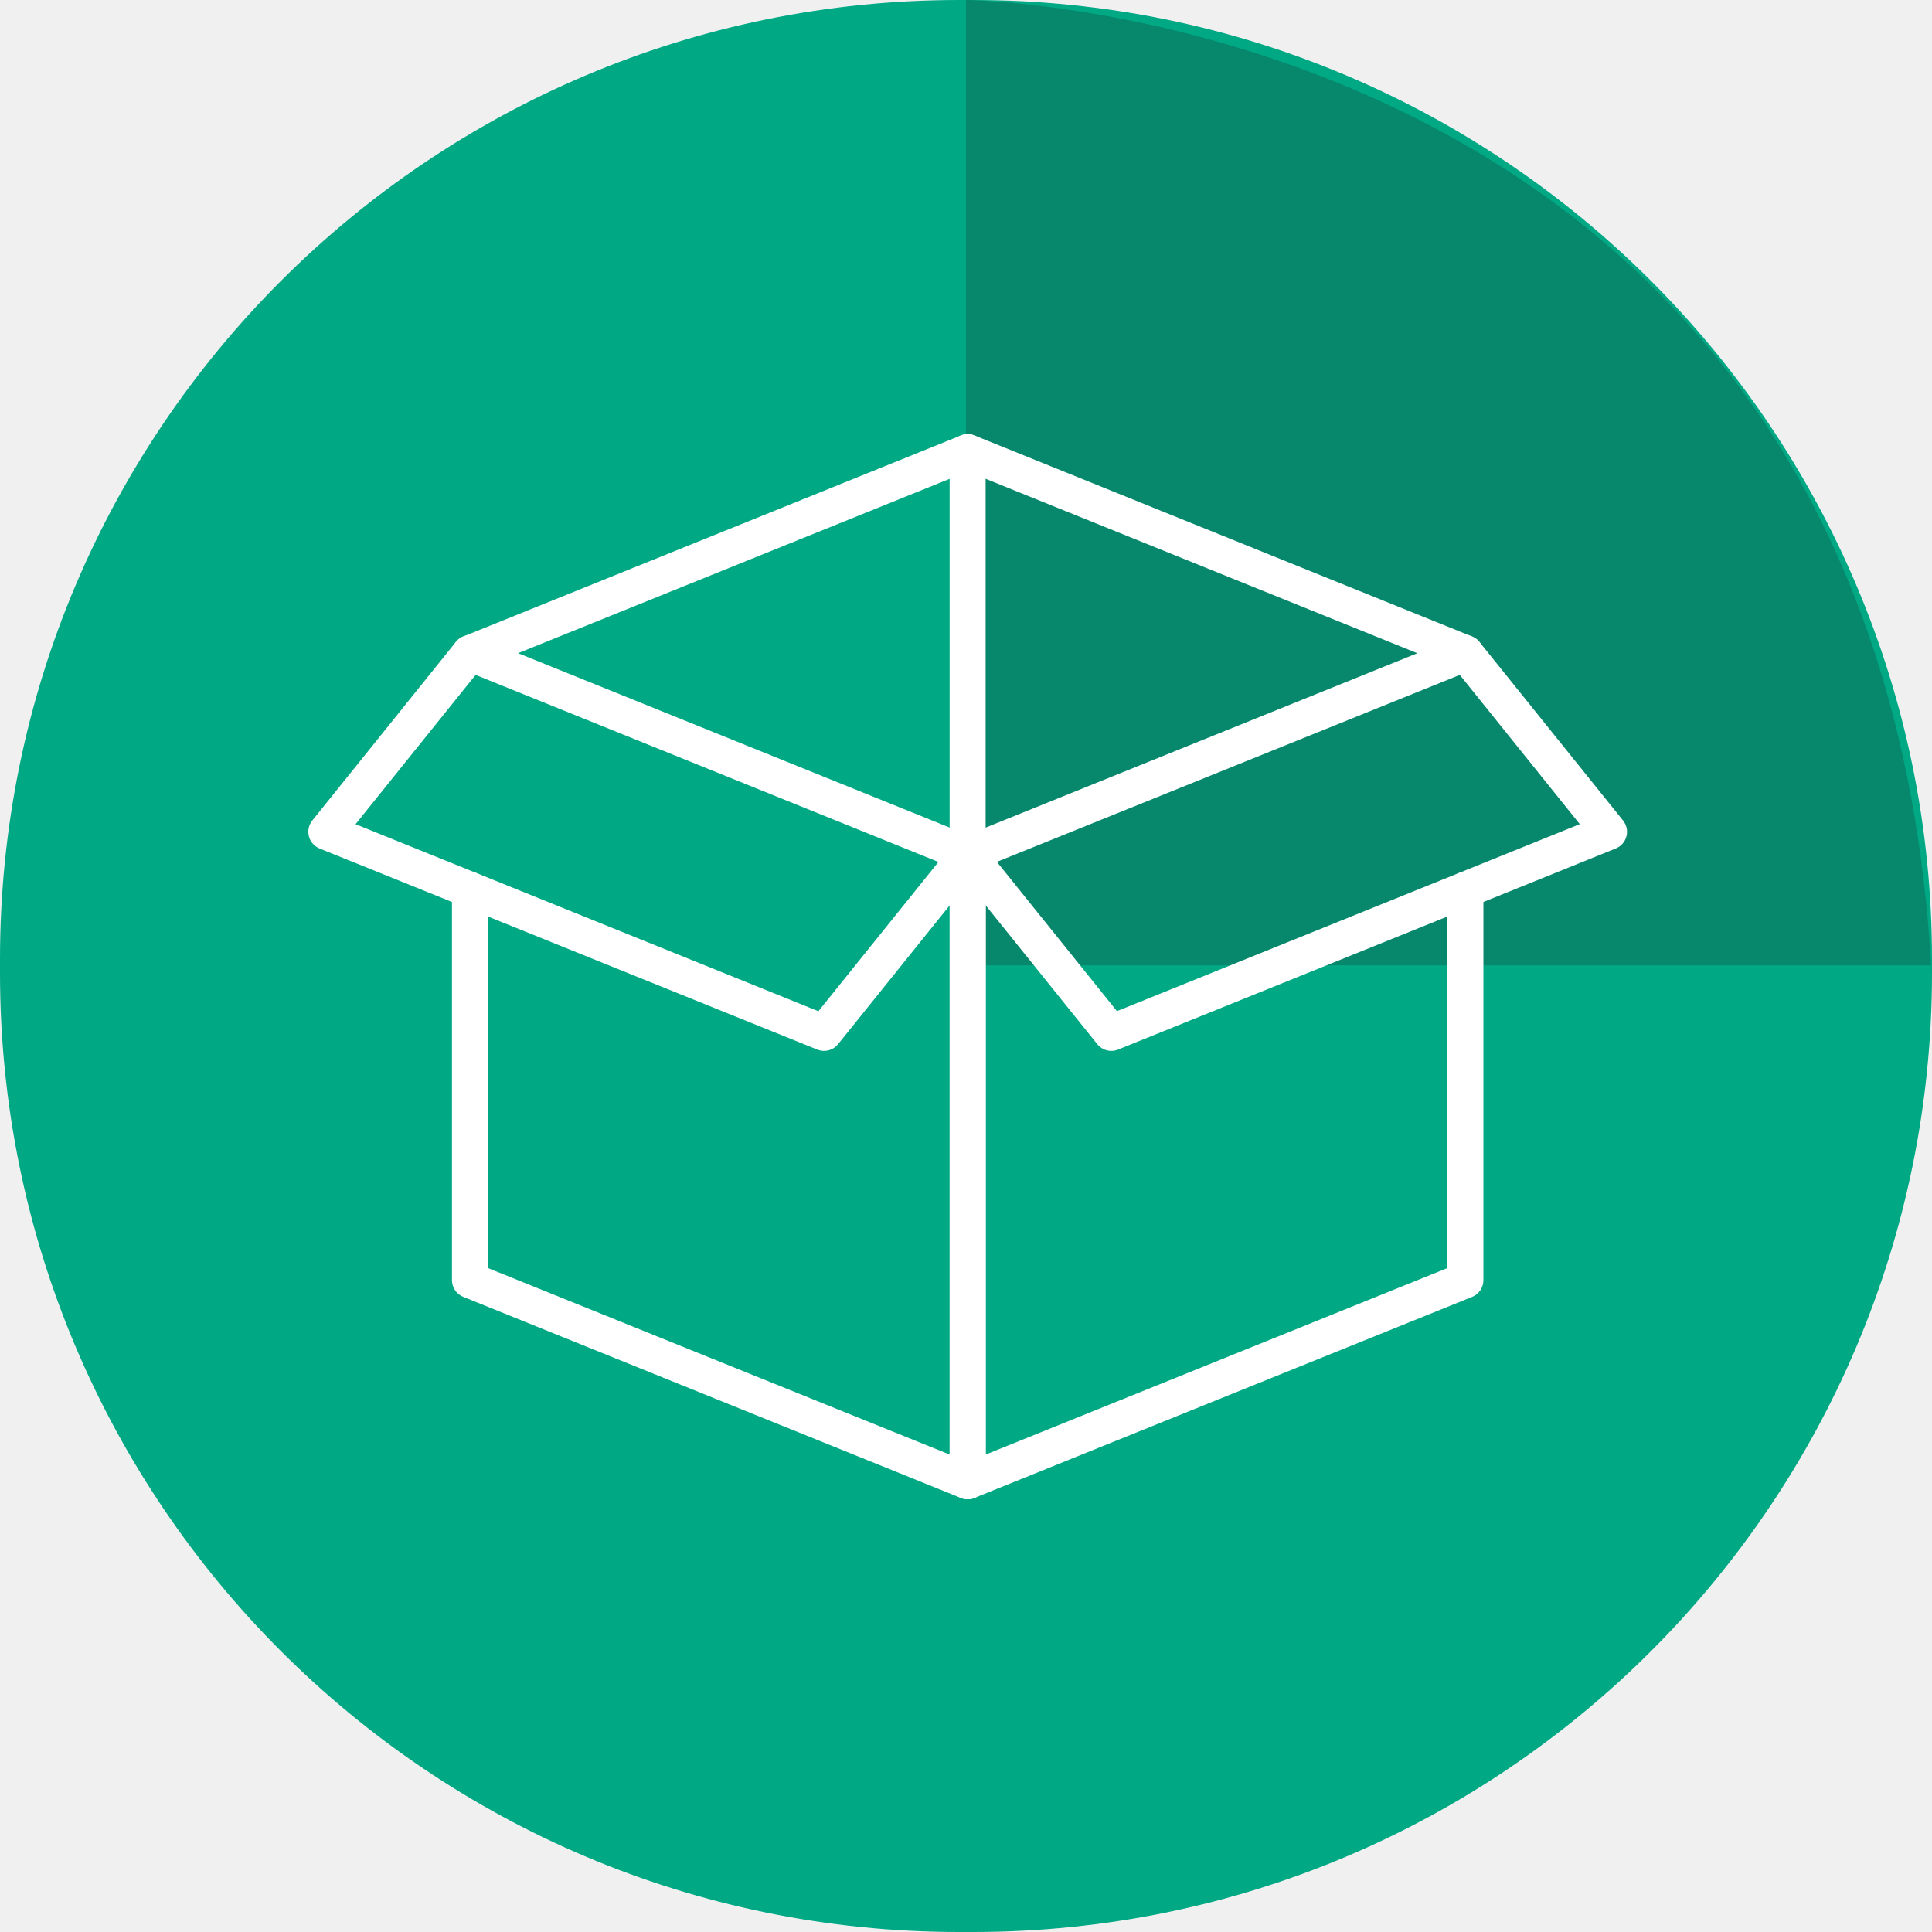
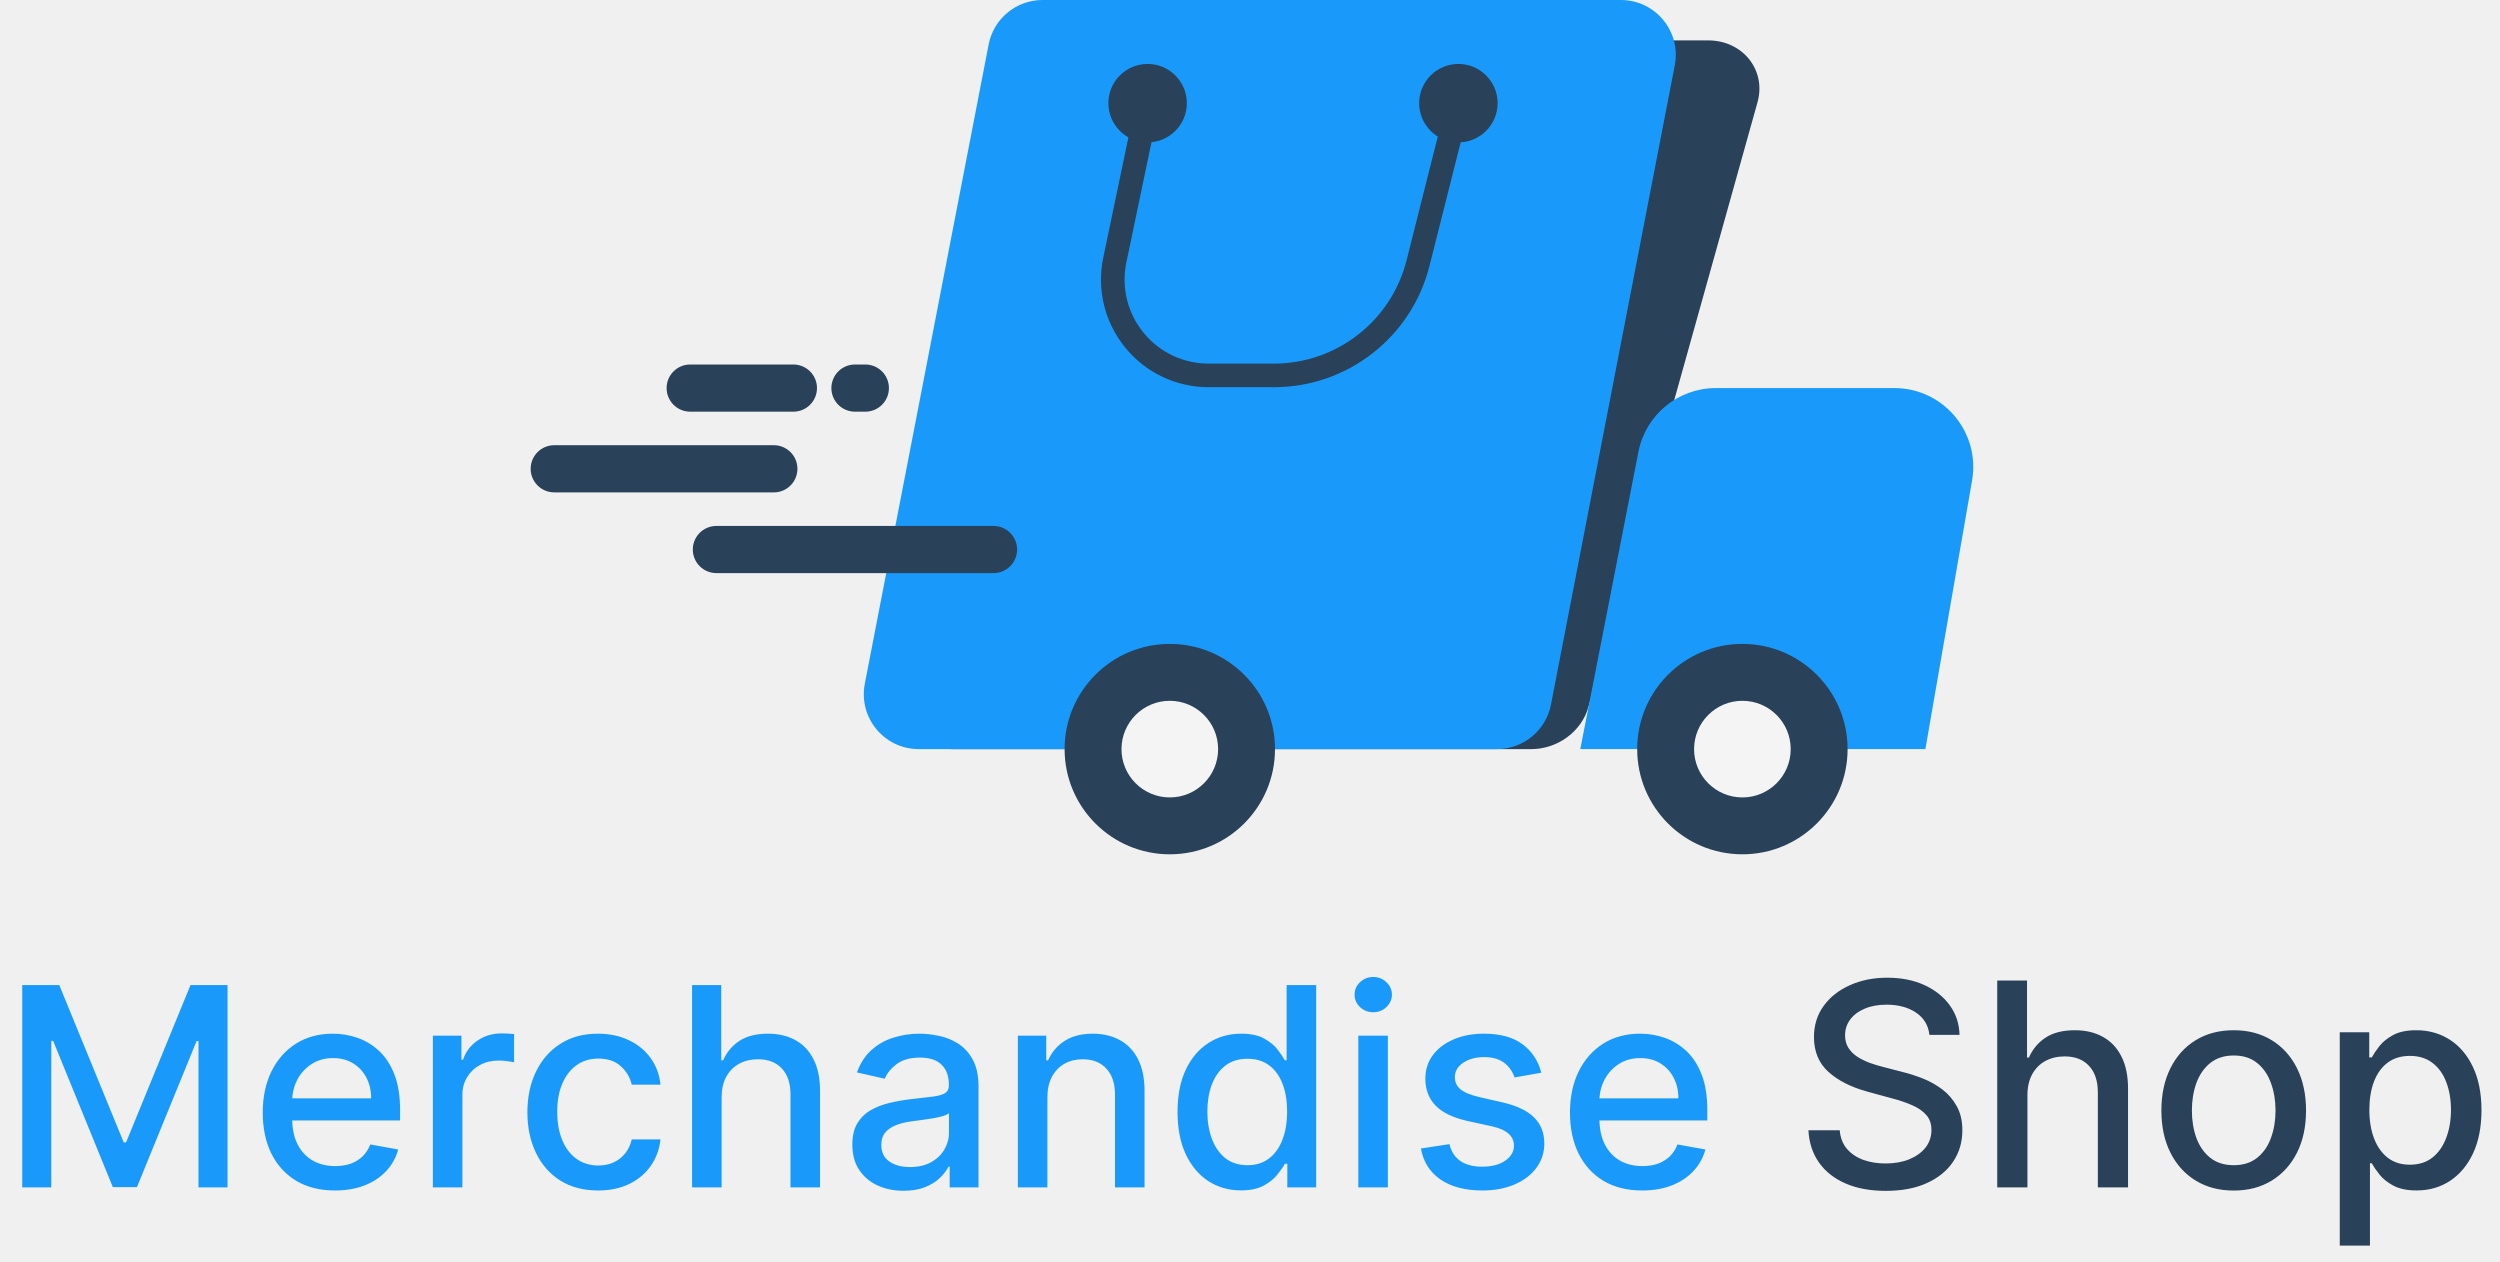
- <svg xmlns="http://www.w3.org/2000/svg" width="141" height="141" viewBox="0 0 141 141">
-   <g id="Group_1" data-name="Group 1" transform="translate(-1264 1220)">
-     <rect id="Rectangle_1" data-name="Rectangle 1" width="141" height="141" rx="70" transform="translate(1264 -1220)" fill="#00a884" />
-     <path id="Path_1" data-name="Path 1" d="M835.938,394.452C831.851,324.7,765.5,324,765.5,324v70.452Z" transform="translate(569 -1544)" fill="#07886c" />
-     <g id="box-11386" transform="translate(1286.752 -1212.508)">
-       <path id="Path_2" data-name="Path 2" d="M65.077,149.854a1.064,1.064,0,0,1-.4-.078L28.355,135.1a1.063,1.063,0,0,1-.665-.986V105.628a1.064,1.064,0,0,1,2.128,0V133.4l34.2,13.814v-44.18a1.064,1.064,0,0,1,2.128,0v45.758a1.064,1.064,0,0,1-1.064,1.064Z" transform="translate(-17.207 -48.178)" fill="#fff" stroke="#fff" stroke-width="0.5" />
-       <path id="Path_3" data-name="Path 3" d="M37.388,93.043a1.047,1.047,0,0,1-.4-.078L.665,78.291a1.064,1.064,0,0,1-.431-1.652L10.717,63.6a1.065,1.065,0,0,1,1.228-.32L48.269,77.958A1.064,1.064,0,0,1,48.7,79.61L38.218,92.645A1.062,1.062,0,0,1,37.388,93.043ZM2.79,76.854,37.054,90.7l9.089-11.3L11.879,65.552Z" transform="translate(0 -24.09)" fill="#fff" stroke="#fff" stroke-width="0.5" />
-       <path id="Path_4" data-name="Path 4" d="M124.7,149.854a1.064,1.064,0,0,1-1.064-1.064V103.033a1.064,1.064,0,0,1,2.128,0v44.181l34.2-13.814V105.628a1.064,1.064,0,0,1,2.128,0v28.489a1.064,1.064,0,0,1-.665.986L125.1,149.777A1.086,1.086,0,0,1,124.7,149.854Z" transform="translate(-76.833 -48.178)" fill="#fff" stroke="#fff" stroke-width="0.5" />
-       <path id="Path_5" data-name="Path 5" d="M135.187,93.042a1.064,1.064,0,0,1-.829-.4L123.876,79.61a1.064,1.064,0,0,1,.431-1.652l36.324-14.675a1.062,1.062,0,0,1,1.228.32l10.483,13.035a1.064,1.064,0,0,1-.431,1.652L135.586,92.964A1.056,1.056,0,0,1,135.187,93.042Zm-8.756-13.649,9.089,11.3,34.264-13.843L160.7,65.55Z" transform="translate(-76.835 -24.089)" fill="#fff" stroke="#fff" stroke-width="0.5" />
-       <path id="Path_6" data-name="Path 6" d="M101.4,41.244a1.077,1.077,0,0,1-.4-.078L65.076,26.652,29.15,41.167a1.064,1.064,0,0,1-.8-1.973L64.677,24.519a1.064,1.064,0,0,1,.8,0L101.8,39.194a1.064,1.064,0,0,1-.4,2.05Z" transform="translate(-17.205 0)" fill="#fff" stroke="#fff" stroke-width="0.5" />
-       <path id="Path_7" data-name="Path 7" d="M124.7,55.919a1.064,1.064,0,0,1-1.064-1.064V25.505a1.064,1.064,0,0,1,2.128,0v29.35A1.064,1.064,0,0,1,124.7,55.919Z" transform="translate(-76.833)" fill="#fff" stroke="#fff" stroke-width="0.5" />
-     </g>
-   </g>
+ <svg xmlns="http://www.w3.org/2000/svg" width="212" height="107" viewBox="0 0 212 107" fill="none">
+   <path d="M1.885 83.534H5.027L10.49 96.873H10.691L16.154 83.534H19.296V100.693H16.833V88.276H16.674L11.613 100.668H9.568L4.508 88.268H4.349V100.693H1.885V83.534ZM28.406 100.953C27.138 100.953 26.046 100.682 25.13 100.14C24.219 99.593 23.515 98.825 23.018 97.836C22.527 96.842 22.281 95.677 22.281 94.342C22.281 93.024 22.527 91.862 23.018 90.857C23.515 89.851 24.208 89.067 25.096 88.502C25.99 87.938 27.035 87.656 28.23 87.656C28.956 87.656 29.66 87.776 30.341 88.016C31.023 88.257 31.634 88.634 32.176 89.147C32.718 89.661 33.145 90.329 33.458 91.15C33.771 91.966 33.927 92.957 33.927 94.124V95.013H23.697V93.136H31.472C31.472 92.477 31.338 91.893 31.07 91.385C30.802 90.871 30.425 90.466 29.939 90.17C29.459 89.874 28.895 89.726 28.247 89.726C27.543 89.726 26.928 89.899 26.403 90.245C25.884 90.586 25.482 91.033 25.197 91.586C24.918 92.133 24.778 92.728 24.778 93.37V94.837C24.778 95.697 24.929 96.429 25.23 97.032C25.538 97.635 25.965 98.096 26.512 98.414C27.06 98.727 27.699 98.884 28.431 98.884C28.906 98.884 29.339 98.817 29.73 98.683C30.121 98.543 30.459 98.336 30.744 98.062C31.028 97.789 31.246 97.451 31.397 97.049L33.768 97.476C33.578 98.174 33.237 98.786 32.746 99.311C32.26 99.83 31.648 100.235 30.911 100.526C30.179 100.811 29.344 100.953 28.406 100.953ZM36.707 100.693V87.824H39.129V89.868H39.263C39.497 89.175 39.91 88.631 40.503 88.234C41.1 87.832 41.776 87.631 42.53 87.631C42.687 87.631 42.871 87.637 43.083 87.648C43.301 87.659 43.471 87.673 43.594 87.69V90.086C43.494 90.058 43.315 90.027 43.058 89.994C42.801 89.955 42.544 89.935 42.287 89.935C41.695 89.935 41.167 90.061 40.704 90.312C40.246 90.558 39.883 90.901 39.614 91.343C39.346 91.778 39.212 92.276 39.212 92.834V100.693H36.707ZM50.722 100.953C49.477 100.953 48.404 100.671 47.505 100.107C46.611 99.537 45.924 98.752 45.444 97.752C44.964 96.753 44.723 95.608 44.723 94.317C44.723 93.01 44.969 91.857 45.461 90.857C45.952 89.851 46.645 89.067 47.539 88.502C48.432 87.938 49.485 87.656 50.697 87.656C51.675 87.656 52.546 87.838 53.312 88.201C54.077 88.558 54.694 89.061 55.163 89.709C55.638 90.357 55.92 91.114 56.009 91.98H53.571C53.437 91.376 53.13 90.857 52.65 90.421C52.175 89.985 51.538 89.768 50.739 89.768C50.041 89.768 49.429 89.952 48.904 90.32C48.385 90.684 47.98 91.203 47.689 91.879C47.399 92.549 47.254 93.343 47.254 94.258C47.254 95.197 47.396 96.007 47.681 96.688C47.966 97.37 48.368 97.898 48.888 98.272C49.413 98.646 50.03 98.833 50.739 98.833C51.214 98.833 51.644 98.747 52.029 98.574C52.42 98.395 52.747 98.141 53.01 97.811C53.278 97.481 53.465 97.085 53.571 96.621H56.009C55.92 97.454 55.649 98.197 55.197 98.85C54.744 99.504 54.138 100.017 53.379 100.392C52.624 100.766 51.739 100.953 50.722 100.953ZM61.194 93.052V100.693H58.688V83.534H61.16V89.918H61.319C61.621 89.226 62.082 88.675 62.702 88.268C63.322 87.86 64.132 87.656 65.132 87.656C66.014 87.656 66.785 87.838 67.444 88.201C68.109 88.564 68.623 89.106 68.986 89.826C69.355 90.541 69.539 91.435 69.539 92.507V100.693H67.034V92.809C67.034 91.865 66.791 91.133 66.305 90.614C65.819 90.089 65.143 89.826 64.277 89.826C63.685 89.826 63.154 89.952 62.685 90.203C62.221 90.455 61.856 90.823 61.587 91.309C61.325 91.79 61.194 92.371 61.194 93.052ZM76.627 100.978C75.812 100.978 75.074 100.827 74.415 100.526C73.756 100.219 73.234 99.775 72.849 99.194C72.469 98.613 72.279 97.9 72.279 97.057C72.279 96.331 72.418 95.733 72.698 95.264C72.977 94.795 73.354 94.423 73.829 94.15C74.304 93.876 74.834 93.669 75.421 93.53C76.007 93.39 76.605 93.284 77.214 93.211C77.985 93.122 78.61 93.049 79.091 92.993C79.571 92.932 79.92 92.834 80.138 92.7C80.356 92.566 80.465 92.348 80.465 92.047V91.988C80.465 91.256 80.258 90.689 79.845 90.287C79.437 89.885 78.828 89.684 78.018 89.684C77.175 89.684 76.51 89.871 76.024 90.245C75.544 90.614 75.211 91.024 75.027 91.477L72.672 90.941C72.952 90.159 73.36 89.527 73.896 89.047C74.438 88.561 75.06 88.209 75.764 87.991C76.468 87.768 77.208 87.656 77.985 87.656C78.499 87.656 79.043 87.718 79.618 87.841C80.199 87.958 80.741 88.176 81.244 88.494C81.752 88.812 82.168 89.268 82.492 89.86C82.816 90.446 82.978 91.209 82.978 92.147V100.693H80.532V98.934H80.431C80.269 99.258 80.026 99.576 79.702 99.889C79.378 100.202 78.962 100.462 78.454 100.668C77.945 100.875 77.337 100.978 76.627 100.978ZM77.172 98.967C77.865 98.967 78.457 98.831 78.948 98.557C79.445 98.283 79.822 97.926 80.079 97.484C80.342 97.037 80.473 96.56 80.473 96.052V94.393C80.384 94.482 80.21 94.566 79.954 94.644C79.702 94.717 79.415 94.781 79.091 94.837C78.767 94.887 78.451 94.934 78.144 94.979C77.837 95.018 77.58 95.052 77.373 95.08C76.887 95.141 76.443 95.244 76.041 95.39C75.644 95.535 75.326 95.744 75.086 96.018C74.851 96.286 74.734 96.644 74.734 97.091C74.734 97.71 74.963 98.18 75.421 98.498C75.879 98.811 76.463 98.967 77.172 98.967ZM88.82 93.052V100.693H86.315V87.824H88.72V89.918H88.879C89.175 89.237 89.639 88.689 90.27 88.276C90.907 87.863 91.708 87.656 92.674 87.656C93.552 87.656 94.32 87.841 94.979 88.209C95.638 88.572 96.149 89.114 96.512 89.835C96.875 90.555 97.057 91.446 97.057 92.507V100.693H94.551V92.809C94.551 91.876 94.308 91.147 93.822 90.622C93.336 90.091 92.669 89.826 91.82 89.826C91.239 89.826 90.722 89.952 90.27 90.203C89.823 90.455 89.468 90.823 89.206 91.309C88.949 91.79 88.82 92.371 88.82 93.052ZM105.234 100.945C104.195 100.945 103.268 100.679 102.452 100.149C101.643 99.612 101.006 98.85 100.542 97.861C100.084 96.867 99.855 95.674 99.855 94.284C99.855 92.893 100.087 91.703 100.55 90.714C101.02 89.726 101.662 88.969 102.478 88.444C103.293 87.919 104.218 87.656 105.251 87.656C106.05 87.656 106.692 87.79 107.178 88.058C107.67 88.321 108.049 88.628 108.318 88.98C108.591 89.332 108.803 89.642 108.954 89.91H109.105V83.534H111.61V100.693H109.164V98.691H108.954C108.803 98.965 108.586 99.277 108.301 99.629C108.021 99.981 107.636 100.288 107.145 100.551C106.653 100.813 106.016 100.945 105.234 100.945ZM105.787 98.808C106.508 98.808 107.117 98.618 107.614 98.238C108.116 97.853 108.496 97.32 108.753 96.638C109.016 95.957 109.147 95.163 109.147 94.258C109.147 93.365 109.019 92.583 108.762 91.912C108.505 91.242 108.128 90.72 107.63 90.346C107.133 89.971 106.519 89.784 105.787 89.784C105.033 89.784 104.405 89.98 103.902 90.371C103.399 90.762 103.019 91.295 102.762 91.971C102.511 92.647 102.385 93.409 102.385 94.258C102.385 95.119 102.514 95.892 102.771 96.579C103.028 97.266 103.408 97.811 103.91 98.213C104.419 98.61 105.044 98.808 105.787 98.808ZM115.186 100.693V87.824H117.691V100.693H115.186ZM116.451 85.838C116.015 85.838 115.641 85.693 115.328 85.402C115.021 85.106 114.868 84.754 114.868 84.347C114.868 83.933 115.021 83.581 115.328 83.291C115.641 82.995 116.015 82.847 116.451 82.847C116.887 82.847 117.258 82.995 117.565 83.291C117.878 83.581 118.035 83.933 118.035 84.347C118.035 84.754 117.878 85.106 117.565 85.402C117.258 85.693 116.887 85.838 116.451 85.838ZM130.705 90.966L128.435 91.368C128.34 91.077 128.189 90.801 127.982 90.538C127.781 90.276 127.507 90.061 127.161 89.893C126.815 89.726 126.382 89.642 125.862 89.642C125.153 89.642 124.561 89.801 124.086 90.12C123.611 90.432 123.374 90.837 123.374 91.334C123.374 91.764 123.533 92.111 123.852 92.373C124.17 92.636 124.684 92.851 125.393 93.019L127.438 93.488C128.622 93.761 129.504 94.183 130.085 94.753C130.666 95.323 130.957 96.063 130.957 96.973C130.957 97.744 130.733 98.431 130.286 99.034C129.845 99.632 129.228 100.101 128.435 100.442C127.647 100.783 126.734 100.953 125.695 100.953C124.254 100.953 123.078 100.646 122.167 100.031C121.257 99.411 120.698 98.532 120.492 97.392L122.913 97.023C123.064 97.655 123.374 98.132 123.843 98.456C124.312 98.775 124.924 98.934 125.678 98.934C126.499 98.934 127.156 98.763 127.647 98.423C128.139 98.076 128.384 97.655 128.384 97.158C128.384 96.755 128.234 96.417 127.932 96.144C127.636 95.87 127.181 95.663 126.566 95.524L124.388 95.046C123.187 94.772 122.299 94.337 121.723 93.739C121.154 93.141 120.869 92.385 120.869 91.468C120.869 90.709 121.081 90.044 121.506 89.474C121.93 88.905 122.517 88.46 123.265 88.142C124.014 87.818 124.871 87.656 125.837 87.656C127.228 87.656 128.323 87.958 129.122 88.561C129.921 89.159 130.448 89.96 130.705 90.966ZM139.258 100.953C137.99 100.953 136.898 100.682 135.982 100.14C135.071 99.593 134.368 98.825 133.87 97.836C133.379 96.842 133.133 95.677 133.133 94.342C133.133 93.024 133.379 91.862 133.87 90.857C134.368 89.851 135.06 89.067 135.948 88.502C136.842 87.938 137.887 87.656 139.082 87.656C139.808 87.656 140.512 87.776 141.193 88.016C141.875 88.257 142.486 88.634 143.028 89.147C143.57 89.661 143.997 90.329 144.31 91.15C144.623 91.966 144.779 92.957 144.779 94.124V95.013H134.549V93.136H142.325C142.325 92.477 142.19 91.893 141.922 91.385C141.654 90.871 141.277 90.466 140.791 90.17C140.311 89.874 139.747 89.726 139.099 89.726C138.395 89.726 137.78 89.899 137.255 90.245C136.736 90.586 136.334 91.033 136.049 91.586C135.77 92.133 135.63 92.728 135.63 93.37V94.837C135.63 95.697 135.781 96.429 136.082 97.032C136.39 97.635 136.817 98.096 137.364 98.414C137.912 98.727 138.551 98.884 139.283 98.884C139.758 98.884 140.191 98.817 140.582 98.683C140.973 98.543 141.311 98.336 141.596 98.062C141.88 97.789 142.098 97.451 142.249 97.049L144.62 97.476C144.43 98.174 144.09 98.786 143.598 99.311C143.112 99.83 142.5 100.235 141.763 100.526C141.031 100.811 140.196 100.953 139.258 100.953Z" fill="#199AFB" />
+   <path d="M163.615 87.758C163.524 86.948 163.147 86.319 162.484 85.874C161.822 85.423 160.988 85.197 159.983 85.197C159.263 85.197 158.641 85.311 158.116 85.54C157.59 85.763 157.182 86.071 156.891 86.465C156.605 86.853 156.462 87.296 156.462 87.793C156.462 88.21 156.559 88.569 156.753 88.872C156.953 89.175 157.213 89.429 157.533 89.634C157.859 89.834 158.207 90.003 158.578 90.14C158.949 90.271 159.306 90.38 159.649 90.465L161.362 90.911C161.922 91.048 162.496 91.233 163.084 91.468C163.672 91.702 164.218 92.01 164.72 92.393C165.223 92.775 165.628 93.249 165.936 93.815C166.251 94.38 166.408 95.057 166.408 95.845C166.408 96.839 166.151 97.721 165.637 98.492C165.128 99.263 164.389 99.871 163.418 100.316C162.453 100.762 161.285 100.985 159.914 100.985C158.601 100.985 157.464 100.776 156.505 100.359C155.546 99.942 154.795 99.351 154.252 98.586C153.71 97.815 153.41 96.901 153.353 95.845H156.008C156.06 96.479 156.265 97.007 156.625 97.43C156.99 97.847 157.456 98.158 158.021 98.363C158.592 98.563 159.218 98.663 159.897 98.663C160.645 98.663 161.311 98.546 161.893 98.312C162.481 98.072 162.944 97.741 163.281 97.318C163.618 96.89 163.786 96.39 163.786 95.819C163.786 95.299 163.638 94.874 163.341 94.543C163.05 94.212 162.653 93.938 162.15 93.721C161.653 93.504 161.091 93.312 160.463 93.147L158.39 92.581C156.985 92.199 155.871 91.636 155.049 90.894C154.232 90.151 153.824 89.169 153.824 87.947C153.824 86.936 154.098 86.054 154.646 85.3C155.194 84.546 155.937 83.961 156.873 83.544C157.81 83.121 158.866 82.91 160.043 82.91C161.231 82.91 162.279 83.118 163.187 83.535C164.1 83.952 164.82 84.526 165.345 85.257C165.871 85.982 166.145 86.816 166.168 87.758H163.615ZM171.926 92.881V100.693H169.365V83.15H171.892V89.677H172.055C172.363 88.969 172.834 88.407 173.468 87.99C174.102 87.573 174.93 87.364 175.952 87.364C176.855 87.364 177.643 87.55 178.317 87.921C178.996 88.292 179.522 88.846 179.893 89.583C180.27 90.314 180.458 91.228 180.458 92.324V100.693H177.897V92.633C177.897 91.667 177.649 90.919 177.152 90.388C176.655 89.851 175.964 89.583 175.079 89.583C174.473 89.583 173.931 89.712 173.451 89.969C172.977 90.225 172.603 90.602 172.329 91.099C172.061 91.59 171.926 92.184 171.926 92.881ZM189.419 100.959C188.185 100.959 187.109 100.676 186.189 100.111C185.27 99.546 184.556 98.754 184.048 97.738C183.539 96.722 183.285 95.534 183.285 94.174C183.285 92.81 183.539 91.616 184.048 90.594C184.556 89.572 185.27 88.778 186.189 88.212C187.109 87.647 188.185 87.364 189.419 87.364C190.652 87.364 191.729 87.647 192.648 88.212C193.567 88.778 194.281 89.572 194.79 90.594C195.298 91.616 195.552 92.81 195.552 94.174C195.552 95.534 195.298 96.722 194.79 97.738C194.281 98.754 193.567 99.546 192.648 100.111C191.729 100.676 190.652 100.959 189.419 100.959ZM189.427 98.809C190.227 98.809 190.889 98.597 191.414 98.175C191.94 97.752 192.328 97.19 192.579 96.487C192.836 95.785 192.965 95.011 192.965 94.166C192.965 93.326 192.836 92.555 192.579 91.853C192.328 91.145 191.94 90.577 191.414 90.148C190.889 89.72 190.227 89.506 189.427 89.506C188.622 89.506 187.954 89.72 187.423 90.148C186.897 90.577 186.506 91.145 186.249 91.853C185.998 92.555 185.872 93.326 185.872 94.166C185.872 95.011 185.998 95.785 186.249 96.487C186.506 97.19 186.897 97.752 187.423 98.175C187.954 98.597 188.622 98.809 189.427 98.809ZM198.411 105.627V87.536H200.912V89.669H201.126C201.275 89.395 201.489 89.078 201.769 88.718C202.049 88.358 202.437 88.044 202.934 87.775C203.431 87.501 204.087 87.364 204.904 87.364C205.966 87.364 206.914 87.633 207.748 88.17C208.582 88.706 209.236 89.48 209.71 90.491C210.189 91.502 210.429 92.718 210.429 94.14C210.429 95.562 210.192 96.781 209.718 97.798C209.244 98.809 208.593 99.588 207.765 100.137C206.937 100.679 205.992 100.95 204.93 100.95C204.13 100.95 203.476 100.816 202.968 100.548C202.466 100.279 202.072 99.965 201.786 99.606C201.5 99.246 201.281 98.926 201.126 98.646H200.972V105.627H198.411ZM200.921 94.115C200.921 95.04 201.055 95.851 201.323 96.547C201.592 97.244 201.98 97.789 202.488 98.183C202.997 98.572 203.619 98.766 204.356 98.766C205.121 98.766 205.761 98.563 206.275 98.158C206.789 97.747 207.177 97.19 207.44 96.487C207.708 95.785 207.842 94.994 207.842 94.115C207.842 93.246 207.711 92.467 207.448 91.776C207.191 91.085 206.803 90.54 206.283 90.14C205.769 89.74 205.127 89.54 204.356 89.54C203.613 89.54 202.985 89.731 202.471 90.114C201.963 90.497 201.578 91.031 201.315 91.716C201.052 92.401 200.921 93.201 200.921 94.115Z" fill="#294159" />
+   <path d="M129.858 63.524H80.815C77.889 63.524 75.877 61 76.637 58.282L90.979 6.993C91.558 4.922 93.587 3.426 95.817 3.426H144.86C147.786 3.426 149.798 5.95 149.038 8.668L134.696 59.957C134.117 62.029 132.088 63.524 129.858 63.524Z" fill="#294159" />
+   <path d="M126.95 63.524H77.907C74.981 63.524 72.78 60.856 73.336 57.983L83.837 3.77C84.261 1.581 86.178 0 88.408 0H137.451C140.378 0 142.578 2.668 142.022 5.541L131.522 59.754C131.097 61.943 129.18 63.524 126.95 63.524Z" fill="#199AFB" />
+   <path d="M97.317 11.574C98.879 11.574 100.144 10.308 100.144 8.747C100.144 7.186 98.879 5.92 97.317 5.92C95.756 5.92 94.49 7.186 94.49 8.747C94.49 10.308 95.756 11.574 97.317 11.574Z" fill="#294159" />
+   <path d="M97.317 12.075C95.482 12.075 93.99 10.583 93.99 8.748C93.99 6.914 95.482 5.422 97.317 5.422C99.152 5.422 100.644 6.914 100.644 8.748C100.643 10.583 99.151 12.075 97.317 12.075ZM97.317 6.422C96.034 6.422 94.99 7.466 94.99 8.748C94.99 10.03 96.034 11.075 97.317 11.075C98.6 11.075 99.644 10.031 99.644 8.748C99.644 7.465 98.599 6.422 97.317 6.422Z" fill="#294159" />
+   <path d="M123.671 11.574C125.232 11.574 126.498 10.308 126.498 8.747C126.498 7.186 125.232 5.92 123.671 5.92C122.109 5.92 120.844 7.186 120.844 8.747C120.844 10.308 122.109 11.574 123.671 11.574Z" fill="#294159" />
+   <path d="M123.671 12.075C121.836 12.075 120.344 10.583 120.344 8.748C120.344 6.914 121.836 5.422 123.671 5.422C125.505 5.422 126.997 6.914 126.997 8.748C126.997 10.583 125.505 12.075 123.671 12.075ZM123.671 6.422C122.388 6.422 121.344 7.466 121.344 8.748C121.344 10.03 122.388 11.075 123.671 11.075C124.954 11.075 125.997 10.031 125.997 8.748C125.997 7.465 124.954 6.422 123.671 6.422Z" fill="#294159" />
+   <path d="M134.009 63.523L138.938 38.313C139.552 35.173 142.303 32.908 145.502 32.908H160.642C164.794 32.908 167.943 36.651 167.232 40.742L163.273 63.523H134.009Z" fill="#199AFB" />
+   <path d="M99.199 72.445C104.126 72.445 108.12 68.451 108.12 63.525C108.12 58.598 104.126 54.603 99.199 54.603C94.272 54.603 90.278 58.598 90.278 63.525C90.278 68.451 94.272 72.445 99.199 72.445Z" fill="#294159" />
+   <path d="M103.296 63.525C103.296 65.787 101.462 67.622 99.199 67.622C96.936 67.622 95.102 65.788 95.102 63.525C95.102 61.262 96.936 59.428 99.199 59.428C101.461 59.429 103.296 61.263 103.296 63.525Z" fill="#F4F4F4" />
+   <path d="M147.755 72.445C152.682 72.445 156.676 68.451 156.676 63.525C156.676 58.598 152.682 54.603 147.755 54.603C142.828 54.603 138.834 58.598 138.834 63.525C138.834 68.451 142.828 72.445 147.755 72.445Z" fill="#294159" />
+   <path d="M67.28 34.91H58.528C57.424 34.91 56.528 34.014 56.528 32.91C56.528 31.806 57.424 30.91 58.528 30.91H67.28C68.384 30.91 69.28 31.806 69.28 32.91C69.28 34.014 68.384 34.91 67.28 34.91Z" fill="#294159" />
+   <path d="M73.381 34.91H72.501C71.397 34.91 70.501 34.014 70.501 32.91C70.501 31.806 71.397 30.91 72.501 30.91H73.381C74.485 30.91 75.381 31.806 75.381 32.91C75.381 34.014 74.485 34.91 73.381 34.91Z" fill="#294159" />
+   <path d="M84.25 48.6H60.75C59.646 48.6 58.75 47.704 58.75 46.6C58.75 45.495 59.646 44.6 60.75 44.6H84.25C85.354 44.6 86.25 45.495 86.25 46.6C86.25 47.704 85.355 48.6 84.25 48.6Z" fill="#294159" />
+   <path d="M65.622 41.754H47C45.896 41.754 45 40.858 45 39.754C45 38.65 45.896 37.754 47 37.754H65.622C66.726 37.754 67.622 38.65 67.622 39.754C67.622 40.858 66.726 41.754 65.622 41.754Z" fill="#294159" />
+   <path d="M108.017 32.835H102.494C99.733 32.835 97.151 31.606 95.41 29.463C93.669 27.32 92.994 24.542 93.559 21.839L96.338 8.544L98.296 8.953L95.517 22.248C95.076 24.358 95.602 26.529 96.962 28.202C98.322 29.875 100.338 30.835 102.494 30.835H108.017C113.345 30.835 117.976 27.227 119.28 22.062L122.702 8.504L124.641 8.993L121.219 22.551C119.69 28.606 114.262 32.835 108.017 32.835Z" fill="#294159" />
+   <path d="M147.755 67.622C150.018 67.622 151.852 65.787 151.852 63.525C151.852 61.262 150.018 59.428 147.755 59.428C145.492 59.428 143.658 61.262 143.658 63.525C143.658 65.787 145.492 67.622 147.755 67.622Z" fill="#F4F4F4" />
</svg>
